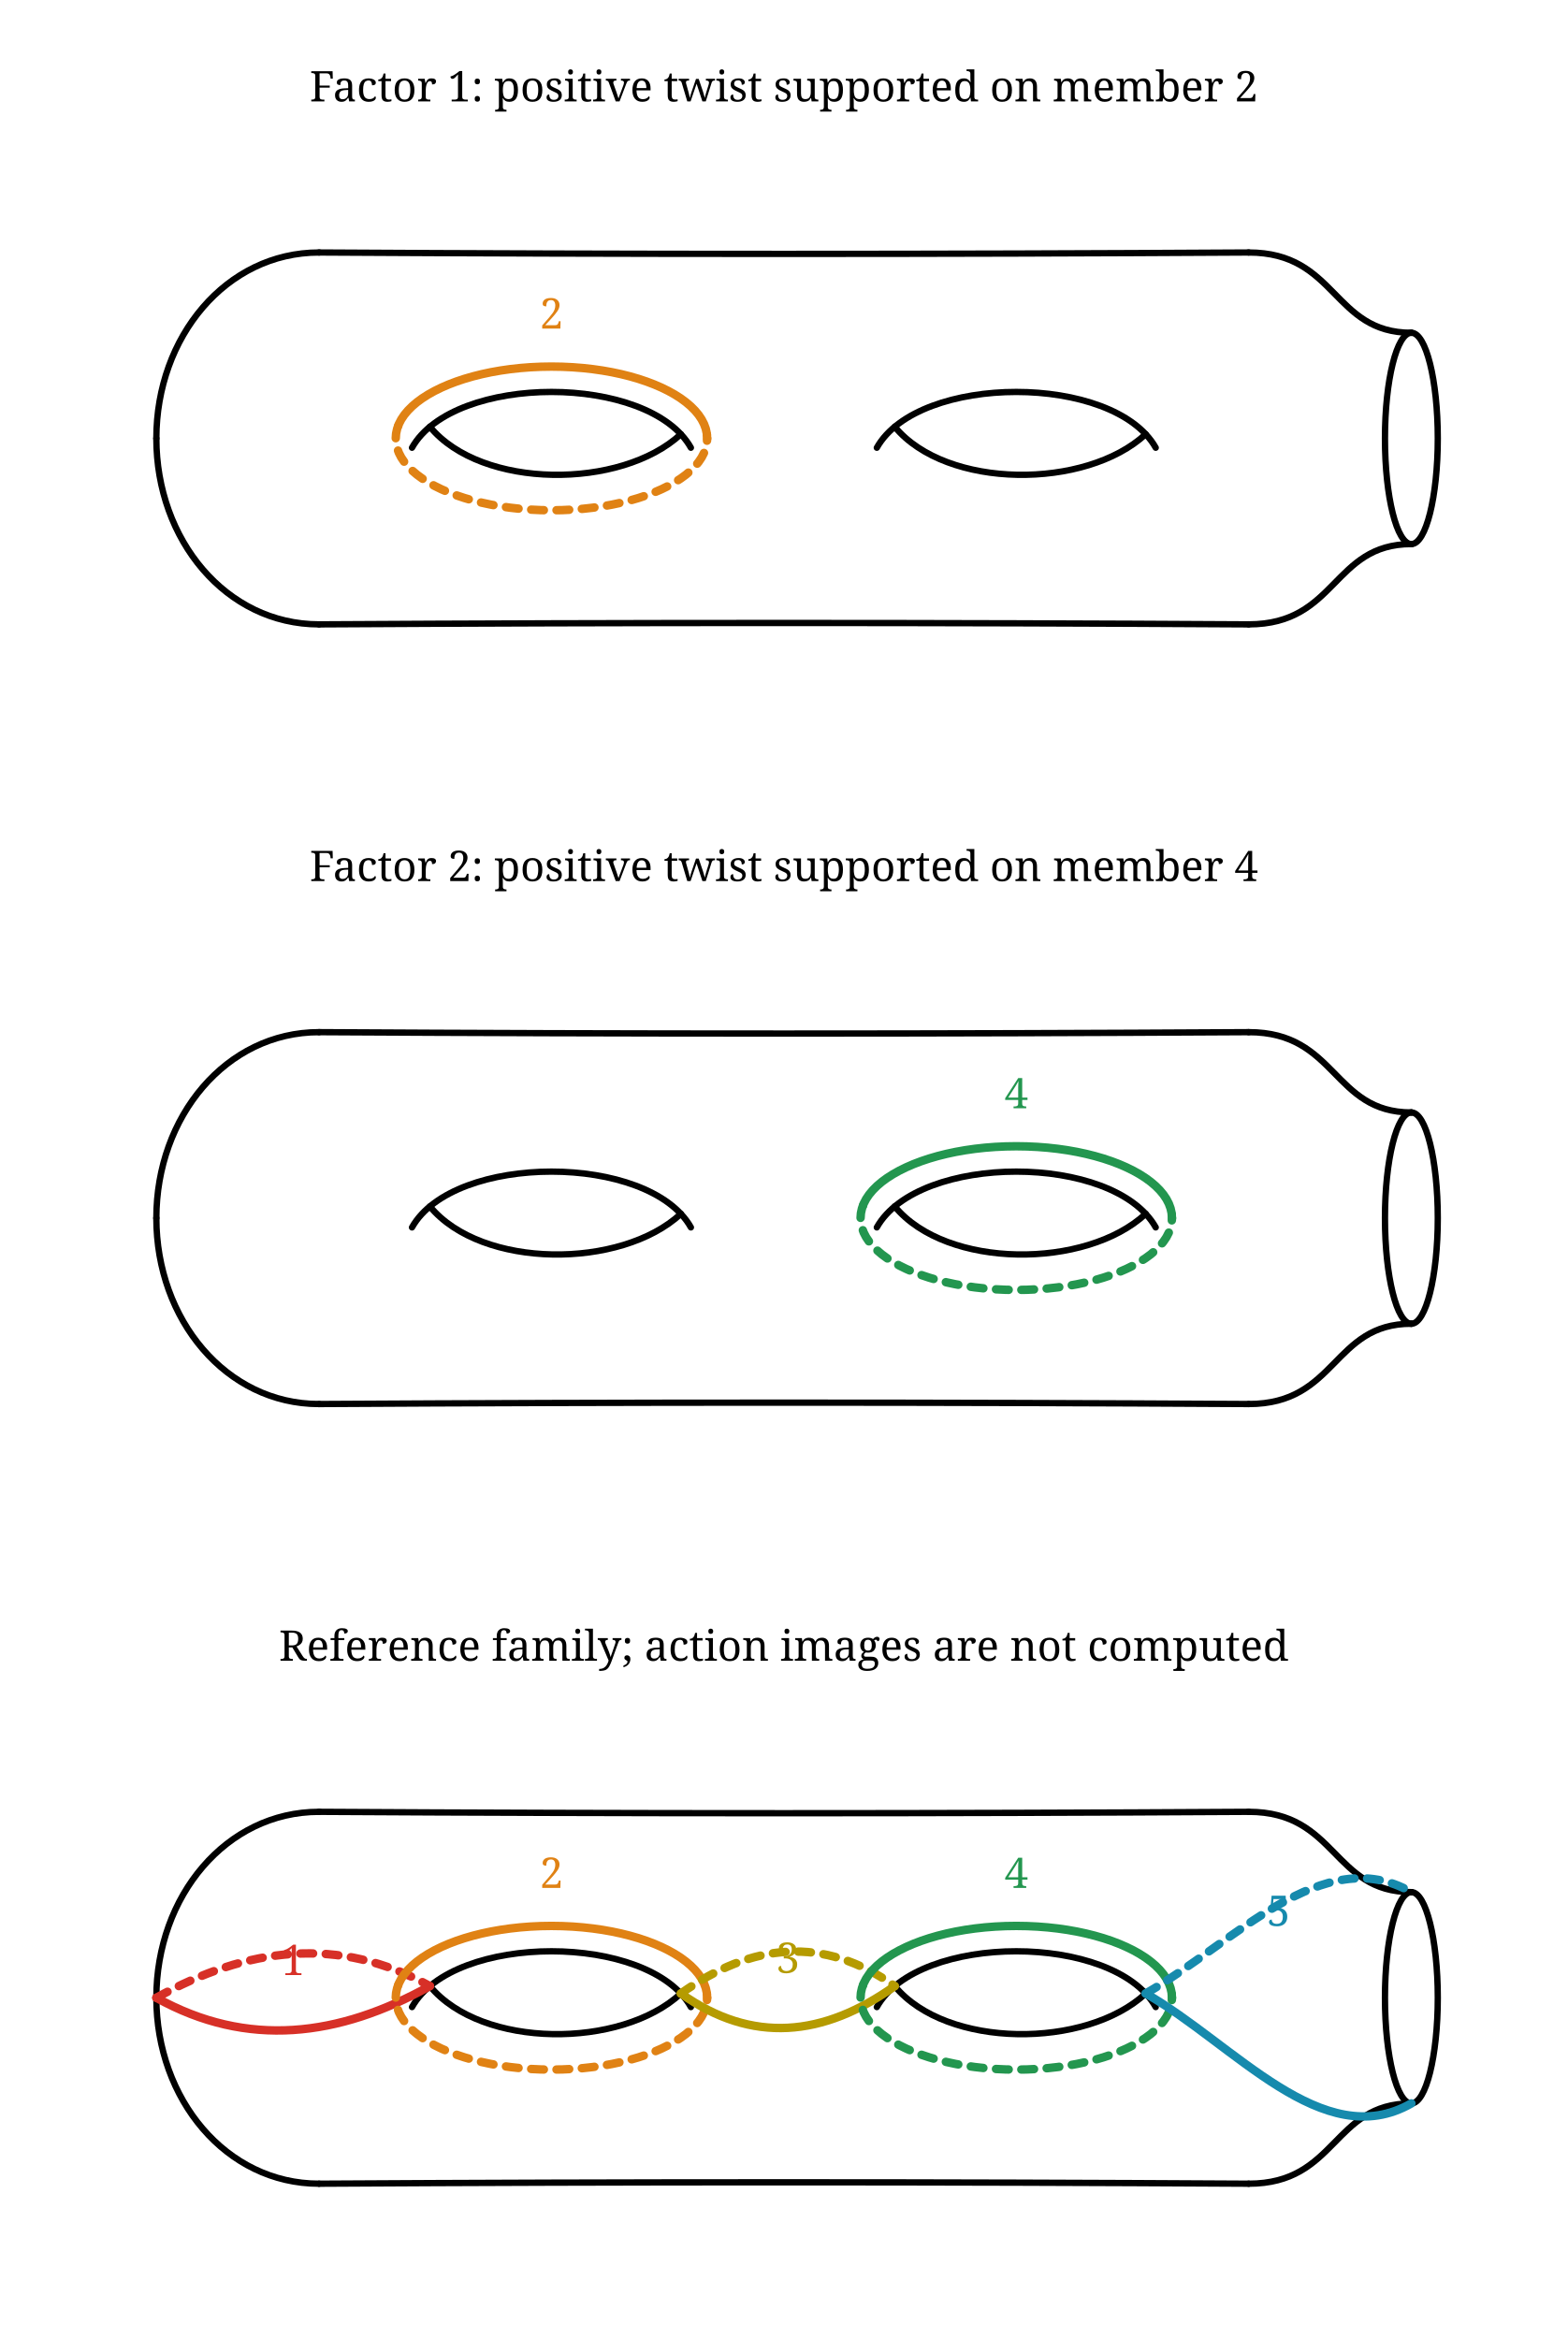
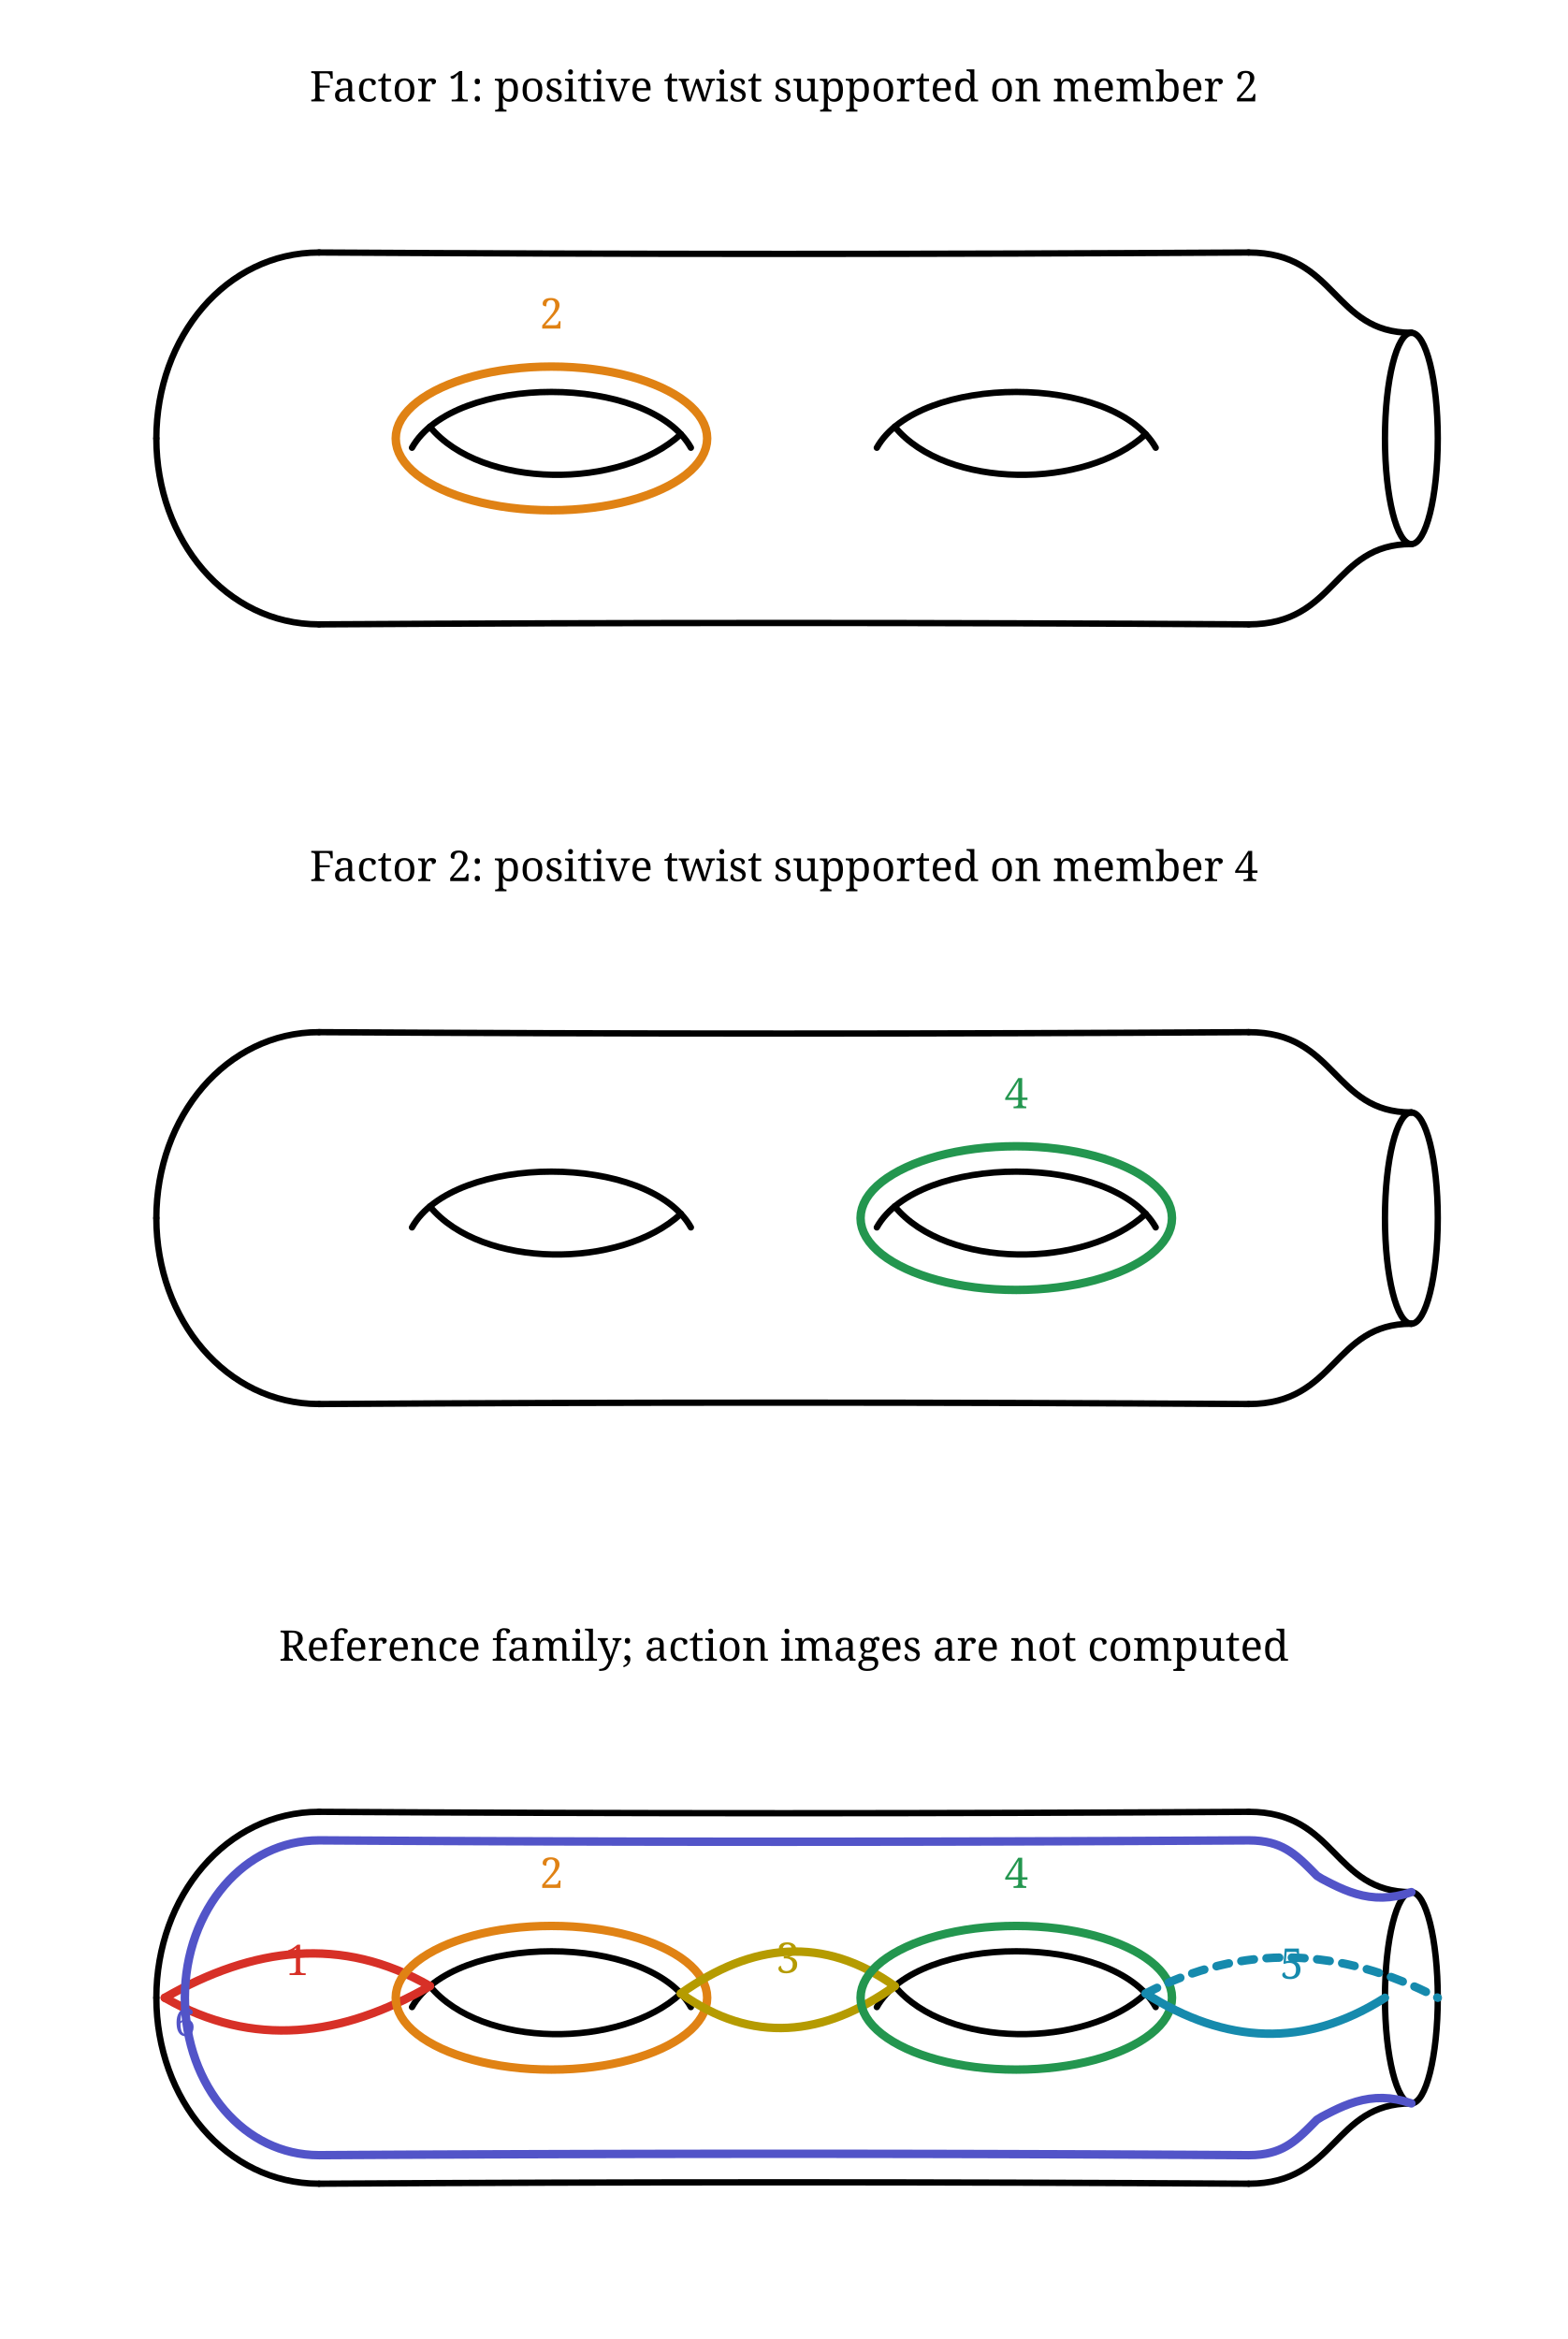
<svg xmlns="http://www.w3.org/2000/svg" viewBox="0 0 371 553.5" width="371" height="553.5" role="img">
  <path class="surface-outline" d="M 37 103.75 C 37 79.75 53.5 59.75 75.5 59.75" fill="none" stroke="#000000" stroke-width="1.5" stroke-linecap="round" stroke-linejoin="round" />
  <path class="surface-outline" d="M 37 103.75 C 37 127.75 53.5 147.75 75.5 147.75" fill="none" stroke="#000000" stroke-width="1.5" stroke-linecap="round" stroke-linejoin="round" />
  <path class="surface-outline" d="M 75.5 59.75 C 148.833 60.19 222.167 60.19 295.5 59.75" fill="none" stroke="#000000" stroke-width="1.5" stroke-linecap="round" stroke-linejoin="round" />
  <path class="surface-outline" d="M 75.5 147.75 C 148.833 147.31 222.167 147.31 295.5 147.75" fill="none" stroke="#000000" stroke-width="1.5" stroke-linecap="round" stroke-linejoin="round" />
  <path class="surface-outline" d="M 334 78.75 C 315.3 78.75 316.4 59.75 295.5 59.75" fill="none" stroke="#000000" stroke-width="1.5" stroke-linecap="round" stroke-linejoin="round" />
  <path class="surface-outline" d="M 334 128.75 C 315.3 128.75 316.4 147.75 295.5 147.75" fill="none" stroke="#000000" stroke-width="1.5" stroke-linecap="round" stroke-linejoin="round" />
  <path class="handle" d="M 97.5 105.95 C 107.4 88.35 153.6 88.35 163.5 105.95" fill="none" stroke="#000000" stroke-width="1.5" stroke-linecap="round" stroke-linejoin="round" />
  <path class="handle" d="M 101.735 100.988 C 114 115.85 147 115.85 161.129 102.741" fill="none" stroke="#000000" stroke-width="1.5" stroke-linecap="round" stroke-linejoin="round" />
  <path class="handle" d="M 207.5 105.95 C 217.4 88.35 263.6 88.35 273.5 105.95" fill="none" stroke="#000000" stroke-width="1.5" stroke-linecap="round" stroke-linejoin="round" />
  <path class="handle" d="M 211.735 100.988 C 224 115.85 257 115.85 271.129 102.741" fill="none" stroke="#000000" stroke-width="1.5" stroke-linecap="round" stroke-linejoin="round" />
  <path class="type-i-boundary" d="M 334 128.75 C 337.452 128.75 340.25 117.557 340.25 103.75 C 340.25 89.943 337.452 78.75 334 78.75" fill="none" stroke="#000000" stroke-width="1.5" stroke-linecap="round" stroke-linejoin="round" />
  <path class="type-i-boundary" d="M 334 128.75 C 330.548 128.75 327.75 117.557 327.75 103.75 C 327.75 89.943 330.548 78.75 334 78.75" fill="none" stroke="#000000" stroke-width="1.5" stroke-linecap="round" stroke-linejoin="round" />
-   <path class="named-cut" d="M 167.35 103.75 L 167.29 102.923" fill="none" stroke="#e08214" stroke-width="2" stroke-linecap="round" stroke-linejoin="round" stroke-dasharray="3 3" />
-   <path class="named-cut" d="M 167.29 102.923 L 167.265 102.586 L 167.014 101.443 L 166.601 100.324 L 166.034 99.231 L 165.316 98.166 L 164.454 97.133 L 163.453 96.133 L 162.319 95.17 L 161.057 94.245 L 159.672 93.362 L 158.17 92.522 L 156.557 91.729 L 154.838 90.985 L 153.018 90.292 L 151.103 89.653 L 149.099 89.071 L 147.011 88.548 L 144.844 88.086 L 142.604 87.688 L 140.296 87.357 L 137.927 87.095 L 135.5 86.905 L 133.023 86.789 L 130.5 86.75 L 130.5 86.75 L 127.977 86.789 L 125.5 86.905 L 123.073 87.095 L 120.704 87.357 L 118.396 87.688 L 116.156 88.086 L 113.989 88.548 L 111.901 89.071 L 109.897 89.653 L 107.982 90.292 L 106.162 90.985 L 104.443 91.729 L 102.83 92.522 L 101.328 93.362 L 99.943 94.245 L 98.681 95.17 L 97.547 96.133 L 96.546 97.133 L 95.684 98.166 L 94.966 99.231 L 94.399 100.324 L 94.236 100.767" fill="none" stroke="#e08214" stroke-width="2" stroke-linecap="round" stroke-linejoin="round" />
-   <path class="named-cut" d="M 94.236 100.767 L 93.986 101.443 L 93.735 102.586 L 93.65 103.75 L 93.65 103.75 L 93.735 104.914 L 93.986 106.057 L 94.399 107.176 L 94.966 108.269 L 95.684 109.334 L 96.546 110.367 L 97.547 111.367 L 98.681 112.33 L 99.943 113.255 L 101.328 114.138 L 102.83 114.978 L 104.443 115.771 L 106.162 116.515 L 107.982 117.208 L 109.897 117.847 L 111.901 118.429 L 113.989 118.952 L 116.156 119.414 L 118.396 119.812 L 120.704 120.143 L 123.073 120.405 L 125.5 120.595 L 127.977 120.711 L 130.5 120.75 L 130.5 120.75 L 133.023 120.711 L 135.5 120.595 L 137.927 120.405 L 140.296 120.143 L 142.604 119.812 L 144.844 119.414 L 147.011 118.952 L 149.099 118.429 L 151.103 117.847 L 153.018 117.208 L 154.838 116.515 L 156.557 115.771 L 158.17 114.978 L 159.672 114.138 L 161.057 113.255 L 162.319 112.33 L 163.453 111.367 L 164.454 110.367 L 165.316 109.334 L 166.034 108.269 L 166.601 107.176 L 167.014 106.057 L 167.265 104.914 L 167.35 103.75" fill="none" stroke="#e08214" stroke-width="2" stroke-linecap="round" stroke-linejoin="round" stroke-dasharray="3 3" />
+   <path class="named-cut" d="M 167.35 103.75 L 167.265 102.586 L 167.014 101.443 L 166.601 100.324 L 166.034 99.231 L 165.316 98.166 L 164.454 97.133 L 163.453 96.133 L 162.319 95.17 L 161.057 94.245 L 159.672 93.362 L 158.17 92.522 L 156.557 91.729 L 154.838 90.985 L 153.018 90.292 L 151.103 89.653 L 149.099 89.071 L 147.011 88.548 L 144.844 88.086 L 142.604 87.688 L 140.296 87.357 L 137.927 87.095 L 135.5 86.905 L 133.023 86.789 L 130.5 86.75 L 130.5 86.75 L 127.977 86.789 L 125.5 86.905 L 123.073 87.095 L 120.704 87.357 L 118.396 87.688 L 116.156 88.086 L 113.989 88.548 L 111.901 89.071 L 109.897 89.653 L 107.982 90.292 L 106.162 90.985 L 104.443 91.729 L 102.83 92.522 L 101.328 93.362 L 99.943 94.245 L 98.681 95.17 L 97.547 96.133 L 96.546 97.133 L 95.684 98.166 L 94.966 99.231 L 94.399 100.324 L 93.986 101.443 L 93.735 102.586 L 93.65 103.75 L 93.65 103.75 L 93.735 104.914 L 93.986 106.057 L 94.399 107.176 L 94.966 108.269 L 95.684 109.334 L 96.546 110.367 L 97.547 111.367 L 98.681 112.33 L 99.943 113.255 L 101.328 114.138 L 102.83 114.978 L 104.443 115.771 L 106.162 116.515 L 107.982 117.208 L 109.897 117.847 L 111.901 118.429 L 113.989 118.952 L 116.156 119.414 L 118.396 119.812 L 120.704 120.143 L 123.073 120.405 L 125.5 120.595 L 127.977 120.711 L 130.5 120.75 L 130.5 120.75 L 133.023 120.711 L 135.5 120.595 L 137.927 120.405 L 140.296 120.143 L 142.604 119.812 L 144.844 119.414 L 147.011 118.952 L 149.099 118.429 L 151.103 117.847 L 153.018 117.208 L 154.838 116.515 L 156.557 115.771 L 158.17 114.978 L 159.672 114.138 L 161.057 113.255 L 162.319 112.33 L 163.453 111.367 L 164.454 110.367 L 165.316 109.334 L 166.034 108.269 L 166.601 107.176 L 167.014 106.057 L 167.265 104.914 L 167.35 103.75" fill="none" stroke="#e08214" stroke-width="2" stroke-linecap="round" stroke-linejoin="round" />
  <path class="surface-outline" d="M 37 288.25 C 37 264.25 53.5 244.25 75.5 244.25" fill="none" stroke="#000000" stroke-width="1.5" stroke-linecap="round" stroke-linejoin="round" />
  <path class="surface-outline" d="M 37 288.25 C 37 312.25 53.5 332.25 75.5 332.25" fill="none" stroke="#000000" stroke-width="1.5" stroke-linecap="round" stroke-linejoin="round" />
  <path class="surface-outline" d="M 75.5 244.25 C 148.833 244.69 222.167 244.69 295.5 244.25" fill="none" stroke="#000000" stroke-width="1.5" stroke-linecap="round" stroke-linejoin="round" />
  <path class="surface-outline" d="M 75.5 332.25 C 148.833 331.81 222.167 331.81 295.5 332.25" fill="none" stroke="#000000" stroke-width="1.5" stroke-linecap="round" stroke-linejoin="round" />
  <path class="surface-outline" d="M 334 263.25 C 315.3 263.25 316.4 244.25 295.5 244.25" fill="none" stroke="#000000" stroke-width="1.5" stroke-linecap="round" stroke-linejoin="round" />
  <path class="surface-outline" d="M 334 313.25 C 315.3 313.25 316.4 332.25 295.5 332.25" fill="none" stroke="#000000" stroke-width="1.5" stroke-linecap="round" stroke-linejoin="round" />
  <path class="handle" d="M 97.5 290.45 C 107.4 272.85 153.6 272.85 163.5 290.45" fill="none" stroke="#000000" stroke-width="1.5" stroke-linecap="round" stroke-linejoin="round" />
  <path class="handle" d="M 101.735 285.488 C 114 300.35 147 300.35 161.129 287.241" fill="none" stroke="#000000" stroke-width="1.5" stroke-linecap="round" stroke-linejoin="round" />
  <path class="handle" d="M 207.5 290.45 C 217.4 272.85 263.6 272.85 273.5 290.45" fill="none" stroke="#000000" stroke-width="1.5" stroke-linecap="round" stroke-linejoin="round" />
  <path class="handle" d="M 211.735 285.488 C 224 300.35 257 300.35 271.129 287.241" fill="none" stroke="#000000" stroke-width="1.5" stroke-linecap="round" stroke-linejoin="round" />
  <path class="type-i-boundary" d="M 334 313.25 C 337.452 313.25 340.25 302.057 340.25 288.25 C 340.25 274.443 337.452 263.25 334 263.25" fill="none" stroke="#000000" stroke-width="1.5" stroke-linecap="round" stroke-linejoin="round" />
  <path class="type-i-boundary" d="M 334 313.25 C 330.548 313.25 327.75 302.057 327.75 288.25 C 327.75 274.443 330.548 263.25 334 263.25" fill="none" stroke="#000000" stroke-width="1.5" stroke-linecap="round" stroke-linejoin="round" />
-   <path class="named-cut" d="M 277.35 288.25 L 277.29 287.423" fill="none" stroke="#23964f" stroke-width="2" stroke-linecap="round" stroke-linejoin="round" stroke-dasharray="3 3" />
-   <path class="named-cut" d="M 277.29 287.423 L 277.265 287.086 L 277.014 285.943 L 276.601 284.824 L 276.034 283.731 L 275.316 282.666 L 274.454 281.633 L 273.453 280.633 L 272.319 279.67 L 271.057 278.745 L 269.672 277.862 L 268.17 277.022 L 266.557 276.229 L 264.838 275.485 L 263.018 274.792 L 261.103 274.153 L 259.099 273.571 L 257.011 273.048 L 254.844 272.586 L 252.604 272.188 L 250.296 271.857 L 247.927 271.595 L 245.5 271.405 L 243.023 271.289 L 240.5 271.25 L 240.5 271.25 L 237.977 271.289 L 235.5 271.405 L 233.073 271.595 L 230.704 271.857 L 228.396 272.188 L 226.156 272.586 L 223.989 273.048 L 221.901 273.571 L 219.897 274.153 L 217.982 274.792 L 216.162 275.485 L 214.443 276.229 L 212.83 277.022 L 211.328 277.862 L 209.943 278.745 L 208.681 279.67 L 207.547 280.633 L 206.546 281.633 L 205.684 282.666 L 204.966 283.731 L 204.399 284.824 L 204.236 285.267" fill="none" stroke="#23964f" stroke-width="2" stroke-linecap="round" stroke-linejoin="round" />
-   <path class="named-cut" d="M 204.236 285.267 L 203.986 285.943 L 203.735 287.086 L 203.65 288.25 L 203.65 288.25 L 203.735 289.414 L 203.986 290.557 L 204.399 291.676 L 204.966 292.769 L 205.684 293.834 L 206.546 294.867 L 207.547 295.867 L 208.681 296.83 L 209.943 297.755 L 211.328 298.638 L 212.83 299.478 L 214.443 300.271 L 216.162 301.015 L 217.982 301.708 L 219.897 302.347 L 221.901 302.929 L 223.989 303.452 L 226.156 303.914 L 228.396 304.312 L 230.704 304.643 L 233.073 304.905 L 235.5 305.095 L 237.977 305.211 L 240.5 305.25 L 240.5 305.25 L 243.023 305.211 L 245.5 305.095 L 247.927 304.905 L 250.296 304.643 L 252.604 304.312 L 254.844 303.914 L 257.011 303.452 L 259.099 302.929 L 261.103 302.347 L 263.018 301.708 L 264.838 301.015 L 266.557 300.271 L 268.17 299.478 L 269.672 298.638 L 271.057 297.755 L 272.319 296.83 L 273.453 295.867 L 274.454 294.867 L 275.316 293.834 L 276.034 292.769 L 276.601 291.676 L 277.014 290.557 L 277.265 289.414 L 277.35 288.25" fill="none" stroke="#23964f" stroke-width="2" stroke-linecap="round" stroke-linejoin="round" stroke-dasharray="3 3" />
+   <path class="named-cut" d="M 277.35 288.25 L 277.265 287.086 L 277.014 285.943 L 276.601 284.824 L 276.034 283.731 L 275.316 282.666 L 274.454 281.633 L 273.453 280.633 L 272.319 279.67 L 271.057 278.745 L 269.672 277.862 L 268.17 277.022 L 266.557 276.229 L 264.838 275.485 L 263.018 274.792 L 261.103 274.153 L 259.099 273.571 L 257.011 273.048 L 254.844 272.586 L 252.604 272.188 L 250.296 271.857 L 247.927 271.595 L 245.5 271.405 L 243.023 271.289 L 240.5 271.25 L 240.5 271.25 L 237.977 271.289 L 235.5 271.405 L 233.073 271.595 L 230.704 271.857 L 228.396 272.188 L 226.156 272.586 L 223.989 273.048 L 221.901 273.571 L 219.897 274.153 L 217.982 274.792 L 216.162 275.485 L 214.443 276.229 L 212.83 277.022 L 211.328 277.862 L 209.943 278.745 L 208.681 279.67 L 207.547 280.633 L 206.546 281.633 L 205.684 282.666 L 204.966 283.731 L 204.399 284.824 L 203.986 285.943 L 203.735 287.086 L 203.65 288.25 L 203.65 288.25 L 203.735 289.414 L 203.986 290.557 L 204.399 291.676 L 204.966 292.769 L 205.684 293.834 L 206.546 294.867 L 207.547 295.867 L 208.681 296.83 L 209.943 297.755 L 211.328 298.638 L 212.83 299.478 L 214.443 300.271 L 216.162 301.015 L 217.982 301.708 L 219.897 302.347 L 221.901 302.929 L 223.989 303.452 L 226.156 303.914 L 228.396 304.312 L 230.704 304.643 L 233.073 304.905 L 235.5 305.095 L 237.977 305.211 L 240.5 305.25 L 240.5 305.25 L 243.023 305.211 L 245.5 305.095 L 247.927 304.905 L 250.296 304.643 L 252.604 304.312 L 254.844 303.914 L 257.011 303.452 L 259.099 302.929 L 261.103 302.347 L 263.018 301.708 L 264.838 301.015 L 266.557 300.271 L 268.17 299.478 L 269.672 298.638 L 271.057 297.755 L 272.319 296.83 L 273.453 295.867 L 274.454 294.867 L 275.316 293.834 L 276.034 292.769 L 276.601 291.676 L 277.014 290.557 L 277.265 289.414 L 277.35 288.25" fill="none" stroke="#23964f" stroke-width="2" stroke-linecap="round" stroke-linejoin="round" />
  <path class="surface-outline" d="M 37 472.75 C 37 448.75 53.5 428.75 75.5 428.75" fill="none" stroke="#000000" stroke-width="1.5" stroke-linecap="round" stroke-linejoin="round" />
  <path class="surface-outline" d="M 37 472.75 C 37 496.75 53.5 516.75 75.5 516.75" fill="none" stroke="#000000" stroke-width="1.5" stroke-linecap="round" stroke-linejoin="round" />
  <path class="surface-outline" d="M 75.5 428.75 C 148.833 429.19 222.167 429.19 295.5 428.75" fill="none" stroke="#000000" stroke-width="1.5" stroke-linecap="round" stroke-linejoin="round" />
  <path class="surface-outline" d="M 75.5 516.75 C 148.833 516.31 222.167 516.31 295.5 516.75" fill="none" stroke="#000000" stroke-width="1.5" stroke-linecap="round" stroke-linejoin="round" />
  <path class="surface-outline" d="M 334 447.75 C 315.3 447.75 316.4 428.75 295.5 428.75" fill="none" stroke="#000000" stroke-width="1.5" stroke-linecap="round" stroke-linejoin="round" />
  <path class="surface-outline" d="M 334 497.75 C 315.3 497.75 316.4 516.75 295.5 516.75" fill="none" stroke="#000000" stroke-width="1.5" stroke-linecap="round" stroke-linejoin="round" />
  <path class="handle" d="M 97.5 474.95 C 107.4 457.35 153.6 457.35 163.5 474.95" fill="none" stroke="#000000" stroke-width="1.5" stroke-linecap="round" stroke-linejoin="round" />
  <path class="handle" d="M 101.735 469.988 C 114 484.85 147 484.85 161.129 471.741" fill="none" stroke="#000000" stroke-width="1.5" stroke-linecap="round" stroke-linejoin="round" />
  <path class="handle" d="M 207.5 474.95 C 217.4 457.35 263.6 457.35 273.5 474.95" fill="none" stroke="#000000" stroke-width="1.5" stroke-linecap="round" stroke-linejoin="round" />
  <path class="handle" d="M 211.735 469.988 C 224 484.85 257 484.85 271.129 471.741" fill="none" stroke="#000000" stroke-width="1.5" stroke-linecap="round" stroke-linejoin="round" />
  <path class="type-i-boundary" d="M 334 497.75 C 337.452 497.75 340.25 486.557 340.25 472.75 C 340.25 458.943 337.452 447.75 334 447.75" fill="none" stroke="#000000" stroke-width="1.5" stroke-linecap="round" stroke-linejoin="round" />
  <path class="type-i-boundary" d="M 334 497.75 C 330.548 497.75 327.75 486.557 327.75 472.75 C 327.75 458.943 330.548 447.75 334 447.75" fill="none" stroke="#000000" stroke-width="1.5" stroke-linecap="round" stroke-linejoin="round" />
-   <path class="named-cut" d="M 37 472.75 C 58.578 484.75 80.157 481.988 101.735 469.988" fill="none" stroke="#d73027" stroke-width="2" stroke-linecap="round" stroke-linejoin="round" />
-   <path class="named-cut" d="M 37 472.75 C 58.578 460.75 80.157 457.988 101.735 469.988" fill="none" stroke="#d73027" stroke-width="2" stroke-linecap="round" stroke-linejoin="round" stroke-dasharray="3 3" />
-   <path class="named-cut" d="M 167.35 472.75 L 167.29 471.923" fill="none" stroke="#e08214" stroke-width="2" stroke-linecap="round" stroke-linejoin="round" stroke-dasharray="3 3" />
-   <path class="named-cut" d="M 167.29 471.923 L 167.265 471.586 L 167.014 470.443 L 166.601 469.324 L 166.034 468.231 L 165.316 467.166 L 164.454 466.133 L 163.453 465.133 L 162.319 464.17 L 161.057 463.245 L 159.672 462.362 L 158.17 461.522 L 156.557 460.729 L 154.838 459.985 L 153.018 459.292 L 151.103 458.653 L 149.099 458.071 L 147.011 457.548 L 144.844 457.086 L 142.604 456.688 L 140.296 456.357 L 137.927 456.095 L 135.5 455.905 L 133.023 455.789 L 130.5 455.75 L 130.5 455.75 L 127.977 455.789 L 125.5 455.905 L 123.073 456.095 L 120.704 456.357 L 118.396 456.688 L 116.156 457.086 L 113.989 457.548 L 111.901 458.071 L 109.897 458.653 L 107.982 459.292 L 106.162 459.985 L 104.443 460.729 L 102.83 461.522 L 101.328 462.362 L 99.943 463.245 L 98.681 464.17 L 97.547 465.133 L 96.546 466.133 L 95.684 467.166 L 94.966 468.231 L 94.399 469.324 L 94.236 469.767" fill="none" stroke="#e08214" stroke-width="2" stroke-linecap="round" stroke-linejoin="round" />
-   <path class="named-cut" d="M 94.236 469.767 L 93.986 470.443 L 93.735 471.586 L 93.65 472.75 L 93.65 472.75 L 93.735 473.914 L 93.986 475.057 L 94.399 476.176 L 94.966 477.269 L 95.684 478.334 L 96.546 479.367 L 97.547 480.367 L 98.681 481.33 L 99.943 482.255 L 101.328 483.138 L 102.83 483.978 L 104.443 484.771 L 106.162 485.515 L 107.982 486.208 L 109.897 486.847 L 111.901 487.429 L 113.989 487.952 L 116.156 488.414 L 118.396 488.812 L 120.704 489.143 L 123.073 489.405 L 125.5 489.595 L 127.977 489.711 L 130.5 489.75 L 130.5 489.75 L 133.023 489.711 L 135.5 489.595 L 137.927 489.405 L 140.296 489.143 L 142.604 488.812 L 144.844 488.414 L 147.011 487.952 L 149.099 487.429 L 151.103 486.847 L 153.018 486.208 L 154.838 485.515 L 156.557 484.771 L 158.17 483.978 L 159.672 483.138 L 161.057 482.255 L 162.319 481.33 L 163.453 480.367 L 164.454 479.367 L 165.316 478.334 L 166.034 477.269 L 166.601 476.176 L 167.014 475.057 L 167.265 473.914 L 167.35 472.75" fill="none" stroke="#e08214" stroke-width="2" stroke-linecap="round" stroke-linejoin="round" stroke-dasharray="3 3" />
+   <path class="named-cut" d="M 39 472.75 C 59.912 484.75 80.823 481.988 101.735 469.988" fill="none" stroke="#d73027" stroke-width="2" stroke-linecap="round" stroke-linejoin="round" />
+   <path class="named-cut" d="M 39 472.75 C 59.912 460.75 80.823 457.988 101.735 469.988" fill="none" stroke="#d73027" stroke-width="2" stroke-linecap="round" stroke-linejoin="round" />
+   <path class="named-cut" d="M 167.35 472.75 L 167.265 471.586 L 167.014 470.443 L 166.601 469.324 L 166.034 468.231 L 165.316 467.166 L 164.454 466.133 L 163.453 465.133 L 162.319 464.17 L 161.057 463.245 L 159.672 462.362 L 158.17 461.522 L 156.557 460.729 L 154.838 459.985 L 153.018 459.292 L 151.103 458.653 L 149.099 458.071 L 147.011 457.548 L 144.844 457.086 L 142.604 456.688 L 140.296 456.357 L 137.927 456.095 L 135.5 455.905 L 133.023 455.789 L 130.5 455.75 L 130.5 455.75 L 127.977 455.789 L 125.5 455.905 L 123.073 456.095 L 120.704 456.357 L 118.396 456.688 L 116.156 457.086 L 113.989 457.548 L 111.901 458.071 L 109.897 458.653 L 107.982 459.292 L 106.162 459.985 L 104.443 460.729 L 102.83 461.522 L 101.328 462.362 L 99.943 463.245 L 98.681 464.17 L 97.547 465.133 L 96.546 466.133 L 95.684 467.166 L 94.966 468.231 L 94.399 469.324 L 93.986 470.443 L 93.735 471.586 L 93.65 472.75 L 93.65 472.75 L 93.735 473.914 L 93.986 475.057 L 94.399 476.176 L 94.966 477.269 L 95.684 478.334 L 96.546 479.367 L 97.547 480.367 L 98.681 481.33 L 99.943 482.255 L 101.328 483.138 L 102.83 483.978 L 104.443 484.771 L 106.162 485.515 L 107.982 486.208 L 109.897 486.847 L 111.901 487.429 L 113.989 487.952 L 116.156 488.414 L 118.396 488.812 L 120.704 489.143 L 123.073 489.405 L 125.5 489.595 L 127.977 489.711 L 130.5 489.75 L 130.5 489.75 L 133.023 489.711 L 135.5 489.595 L 137.927 489.405 L 140.296 489.143 L 142.604 488.812 L 144.844 488.414 L 147.011 487.952 L 149.099 487.429 L 151.103 486.847 L 153.018 486.208 L 154.838 485.515 L 156.557 484.771 L 158.17 483.978 L 159.672 483.138 L 161.057 482.255 L 162.319 481.33 L 163.453 480.367 L 164.454 479.367 L 165.316 478.334 L 166.034 477.269 L 166.601 476.176 L 167.014 475.057 L 167.265 473.914 L 167.35 472.75" fill="none" stroke="#e08214" stroke-width="2" stroke-linecap="round" stroke-linejoin="round" />
  <path class="named-cut" d="M 161.129 471.741 C 177.998 483.741 194.866 481.988 211.735 469.988" fill="none" stroke="#b59b00" stroke-width="2" stroke-linecap="round" stroke-linejoin="round" />
-   <path class="named-cut" d="M 161.129 471.741 C 177.998 459.741 194.866 457.988 211.735 469.988" fill="none" stroke="#b59b00" stroke-width="2" stroke-linecap="round" stroke-linejoin="round" stroke-dasharray="3 3" />
-   <path class="named-cut" d="M 277.35 472.75 L 277.29 471.923" fill="none" stroke="#23964f" stroke-width="2" stroke-linecap="round" stroke-linejoin="round" stroke-dasharray="3 3" />
-   <path class="named-cut" d="M 277.29 471.923 L 277.265 471.586 L 277.014 470.443 L 276.601 469.324 L 276.034 468.231 L 275.316 467.166 L 274.454 466.133 L 273.453 465.133 L 272.319 464.17 L 271.057 463.245 L 269.672 462.362 L 268.17 461.522 L 266.557 460.729 L 264.838 459.985 L 263.018 459.292 L 261.103 458.653 L 259.099 458.071 L 257.011 457.548 L 254.844 457.086 L 252.604 456.688 L 250.296 456.357 L 247.927 456.095 L 245.5 455.905 L 243.023 455.789 L 240.5 455.75 L 240.5 455.75 L 237.977 455.789 L 235.5 455.905 L 233.073 456.095 L 230.704 456.357 L 228.396 456.688 L 226.156 457.086 L 223.989 457.548 L 221.901 458.071 L 219.897 458.653 L 217.982 459.292 L 216.162 459.985 L 214.443 460.729 L 212.83 461.522 L 211.328 462.362 L 209.943 463.245 L 208.681 464.17 L 207.547 465.133 L 206.546 466.133 L 205.684 467.166 L 204.966 468.231 L 204.399 469.324 L 204.236 469.767" fill="none" stroke="#23964f" stroke-width="2" stroke-linecap="round" stroke-linejoin="round" />
-   <path class="named-cut" d="M 204.236 469.767 L 203.986 470.443 L 203.735 471.586 L 203.65 472.75 L 203.65 472.75 L 203.735 473.914 L 203.986 475.057 L 204.399 476.176 L 204.966 477.269 L 205.684 478.334 L 206.546 479.367 L 207.547 480.367 L 208.681 481.33 L 209.943 482.255 L 211.328 483.138 L 212.83 483.978 L 214.443 484.771 L 216.162 485.515 L 217.982 486.208 L 219.897 486.847 L 221.901 487.429 L 223.989 487.952 L 226.156 488.414 L 228.396 488.812 L 230.704 489.143 L 233.073 489.405 L 235.5 489.595 L 237.977 489.711 L 240.5 489.75 L 240.5 489.75 L 243.023 489.711 L 245.5 489.595 L 247.927 489.405 L 250.296 489.143 L 252.604 488.812 L 254.844 488.414 L 257.011 487.952 L 259.099 487.429 L 261.103 486.847 L 263.018 486.208 L 264.838 485.515 L 266.557 484.771 L 268.17 483.978 L 269.672 483.138 L 271.057 482.255 L 272.319 481.33 L 273.453 480.367 L 274.454 479.367 L 275.316 478.334 L 276.034 477.269 L 276.601 476.176 L 277.014 475.057 L 277.265 473.914 L 277.35 472.75" fill="none" stroke="#23964f" stroke-width="2" stroke-linecap="round" stroke-linejoin="round" stroke-dasharray="3 3" />
-   <path class="boundary-reference-arc" d="M 271.129 471.741 C 292.086 483.741 313.043 509.75 334 497.75" fill="none" stroke="#168aad" stroke-width="2" stroke-linecap="round" stroke-linejoin="round" />
-   <path class="boundary-reference-arc" d="M 271.129 471.741 C 292.086 459.741 313.043 435.75 334 447.75" fill="none" stroke="#168aad" stroke-width="2" stroke-linecap="round" stroke-linejoin="round" stroke-dasharray="3 3" />
+   <path class="named-cut" d="M 161.129 471.741 C 177.998 459.741 194.866 457.988 211.735 469.988" fill="none" stroke="#b59b00" stroke-width="2" stroke-linecap="round" stroke-linejoin="round" />
+   <path class="named-cut" d="M 277.35 472.75 L 277.265 471.586 L 277.014 470.443 L 276.601 469.324 L 276.034 468.231 L 275.316 467.166 L 274.454 466.133 L 273.453 465.133 L 272.319 464.17 L 271.057 463.245 L 269.672 462.362 L 268.17 461.522 L 266.557 460.729 L 264.838 459.985 L 263.018 459.292 L 261.103 458.653 L 259.099 458.071 L 257.011 457.548 L 254.844 457.086 L 252.604 456.688 L 250.296 456.357 L 247.927 456.095 L 245.5 455.905 L 243.023 455.789 L 240.5 455.75 L 240.5 455.75 L 237.977 455.789 L 235.5 455.905 L 233.073 456.095 L 230.704 456.357 L 228.396 456.688 L 226.156 457.086 L 223.989 457.548 L 221.901 458.071 L 219.897 458.653 L 217.982 459.292 L 216.162 459.985 L 214.443 460.729 L 212.83 461.522 L 211.328 462.362 L 209.943 463.245 L 208.681 464.17 L 207.547 465.133 L 206.546 466.133 L 205.684 467.166 L 204.966 468.231 L 204.399 469.324 L 203.986 470.443 L 203.735 471.586 L 203.65 472.75 L 203.65 472.75 L 203.735 473.914 L 203.986 475.057 L 204.399 476.176 L 204.966 477.269 L 205.684 478.334 L 206.546 479.367 L 207.547 480.367 L 208.681 481.33 L 209.943 482.255 L 211.328 483.138 L 212.83 483.978 L 214.443 484.771 L 216.162 485.515 L 217.982 486.208 L 219.897 486.847 L 221.901 487.429 L 223.989 487.952 L 226.156 488.414 L 228.396 488.812 L 230.704 489.143 L 233.073 489.405 L 235.5 489.595 L 237.977 489.711 L 240.5 489.75 L 240.5 489.75 L 243.023 489.711 L 245.5 489.595 L 247.927 489.405 L 250.296 489.143 L 252.604 488.812 L 254.844 488.414 L 257.011 487.952 L 259.099 487.429 L 261.103 486.847 L 263.018 486.208 L 264.838 485.515 L 266.557 484.771 L 268.17 483.978 L 269.672 483.138 L 271.057 482.255 L 272.319 481.33 L 273.453 480.367 L 274.454 479.367 L 275.316 478.334 L 276.034 477.269 L 276.601 476.176 L 277.014 475.057 L 277.265 473.914 L 277.35 472.75" fill="none" stroke="#23964f" stroke-width="2" stroke-linecap="round" stroke-linejoin="round" />
+   <path class="boundary-reference-arc" d="M 271.129 471.741 C 290.003 483.741 308.876 484.75 327.75 472.75" fill="none" stroke="#168aad" stroke-width="2" stroke-linecap="round" stroke-linejoin="round" />
+   <path class="boundary-reference-arc" d="M 271.129 471.741 C 294.17 459.741 317.21 460.75 340.25 472.75" fill="none" stroke="#168aad" stroke-width="2" stroke-linecap="round" stroke-linejoin="round" stroke-dasharray="3 3" />
+   <path class="boundary-reference-perimeter" d="M 334 497.75 L 332.265 497.212 L 330.561 496.822 L 328.885 496.577 L 327.233 496.474 L 325.607 496.508 L 324.012 496.672 L 322.452 496.955 L 320.933 497.343 L 319.459 497.821 L 318.033 498.371 L 316.654 498.974 L 315.322 499.611 L 314.035 500.265 L 312.789 500.917 L 311.648 501.617 L 310.771 502.509 L 309.927 503.361 L 309.108 504.168 L 308.309 504.926 L 307.522 505.631 L 306.742 506.282 L 305.962 506.878 L 305.175 507.421 L 304.37 507.912 L 303.536 508.353 L 302.658 508.748 L 301.719 509.097 L 300.702 509.397 L 299.589 509.646 L 298.362 509.835 L 297.005 509.957 L 295.489 510 L 288.663 509.96 L 281.785 509.923 L 274.908 509.888 L 268.03 509.856 L 261.153 509.826 L 254.275 509.799 L 247.398 509.774 L 240.52 509.753 L 233.643 509.733 L 226.765 509.716 L 219.888 509.702 L 213.01 509.691 L 206.133 509.682 L 199.255 509.675 L 192.378 509.671 L 185.5 509.67 L 178.622 509.671 L 171.745 509.675 L 164.867 509.682 L 157.99 509.691 L 151.112 509.702 L 144.235 509.716 L 137.357 509.733 L 130.48 509.753 L 123.602 509.774 L 116.725 509.799 L 109.847 509.826 L 102.97 509.856 L 96.092 509.888 L 89.215 509.923 L 82.337 509.96 L 75.514 510 L 73.837 509.953 L 72.209 509.813 L 70.615 509.584 L 69.055 509.268 L 67.528 508.868 L 66.034 508.384 L 64.573 507.82 L 63.147 507.176 L 61.756 506.454 L 60.401 505.656 L 59.083 504.782 L 57.804 503.836 L 56.567 502.817 L 55.372 501.729 L 54.222 500.573 L 53.119 499.35 L 52.066 498.064 L 51.065 496.716 L 50.117 495.308 L 49.226 493.843 L 48.394 492.324 L 47.623 490.752 L 46.915 489.131 L 46.273 487.463 L 45.698 485.751 L 45.194 483.998 L 44.761 482.205 L 44.402 480.376 L 44.12 478.514 L 43.916 476.621 L 43.792 474.699 L 43.75 472.75 L 43.792 470.801 L 43.916 468.879 L 44.12 466.986 L 44.402 465.124 L 44.761 463.295 L 45.194 461.502 L 45.698 459.749 L 46.273 458.037 L 46.915 456.369 L 47.623 454.748 L 48.394 453.176 L 49.226 451.657 L 50.117 450.192 L 51.065 448.784 L 52.066 447.436 L 53.119 446.15 L 54.222 444.927 L 55.372 443.771 L 56.567 442.683 L 57.804 441.664 L 59.083 440.718 L 60.401 439.844 L 61.756 439.046 L 63.147 438.324 L 64.573 437.68 L 66.034 437.116 L 67.528 436.632 L 69.055 436.232 L 70.615 435.916 L 72.209 435.687 L 73.837 435.547 L 75.514 435.5 L 82.337 435.54 L 89.215 435.577 L 96.092 435.612 L 102.97 435.644 L 109.847 435.674 L 116.725 435.701 L 123.602 435.726 L 130.48 435.747 L 137.357 435.767 L 144.235 435.784 L 151.112 435.798 L 157.99 435.809 L 164.867 435.818 L 171.745 435.825 L 178.622 435.829 L 185.5 435.83 L 192.378 435.829 L 199.255 435.825 L 206.133 435.818 L 213.01 435.809 L 219.888 435.798 L 226.765 435.784 L 233.643 435.767 L 240.52 435.747 L 247.398 435.726 L 254.275 435.701 L 261.153 435.674 L 268.03 435.644 L 274.908 435.612 L 281.785 435.577 L 288.663 435.54 L 295.489 435.5 L 297.005 435.543 L 298.362 435.665 L 299.589 435.854 L 300.702 436.103 L 301.719 436.403 L 302.658 436.752 L 303.536 437.147 L 304.37 437.588 L 305.175 438.079 L 305.962 438.622 L 306.742 439.218 L 307.522 439.869 L 308.309 440.574 L 309.108 441.332 L 309.927 442.139 L 310.771 442.991 L 311.648 443.883 L 312.789 444.583 L 314.035 445.235 L 315.322 445.889 L 316.654 446.526 L 318.033 447.129 L 319.459 447.679 L 320.933 448.157 L 322.452 448.545 L 324.012 448.828 L 325.607 448.992 L 327.233 449.026 L 328.885 448.923 L 330.561 448.678 L 332.265 448.288 L 334 447.75" fill="none" stroke="#5254c8" stroke-width="2" stroke-linecap="round" stroke-linejoin="round" />
  <text x="130.5" y="77.75" fill="#e08214" font-size="10" font-family="serif" text-anchor="middle">2</text>
  <text x="185.5" y="24" fill="#000000" font-size="10" font-family="serif" text-anchor="middle">Factor 1: positive twist supported on member 2</text>
  <text x="240.5" y="262.25" fill="#23964f" font-size="10" font-family="serif" text-anchor="middle">4</text>
  <text x="185.5" y="208.5" fill="#000000" font-size="10" font-family="serif" text-anchor="middle">Factor 2: positive twist supported on member 4</text>
-   <text x="69.368" y="467.369" fill="#d73027" font-size="10" font-family="serif" text-anchor="middle">1</text>
+   <text x="70.368" y="467.369" fill="#d73027" font-size="10" font-family="serif" text-anchor="middle">1</text>
  <text x="130.5" y="446.75" fill="#e08214" font-size="10" font-family="serif" text-anchor="middle">2</text>
  <text x="186.432" y="466.865" fill="#b59b00" font-size="10" font-family="serif" text-anchor="middle">3</text>
  <text x="240.5" y="446.75" fill="#23964f" font-size="10" font-family="serif" text-anchor="middle">4</text>
-   <text x="302.565" y="455.746" fill="#168aad" font-size="10" font-family="serif" text-anchor="middle">5</text>
+   <text x="305.69" y="468.246" fill="#168aad" font-size="10" font-family="serif" text-anchor="middle">5</text>
+   <text x="43.75" y="481.75" fill="#5254c8" font-size="9" font-family="serif" text-anchor="middle">6</text>
  <text x="185.5" y="393" fill="#000000" font-size="10" font-family="serif" text-anchor="middle">Reference family; action images are not computed</text>
</svg>
